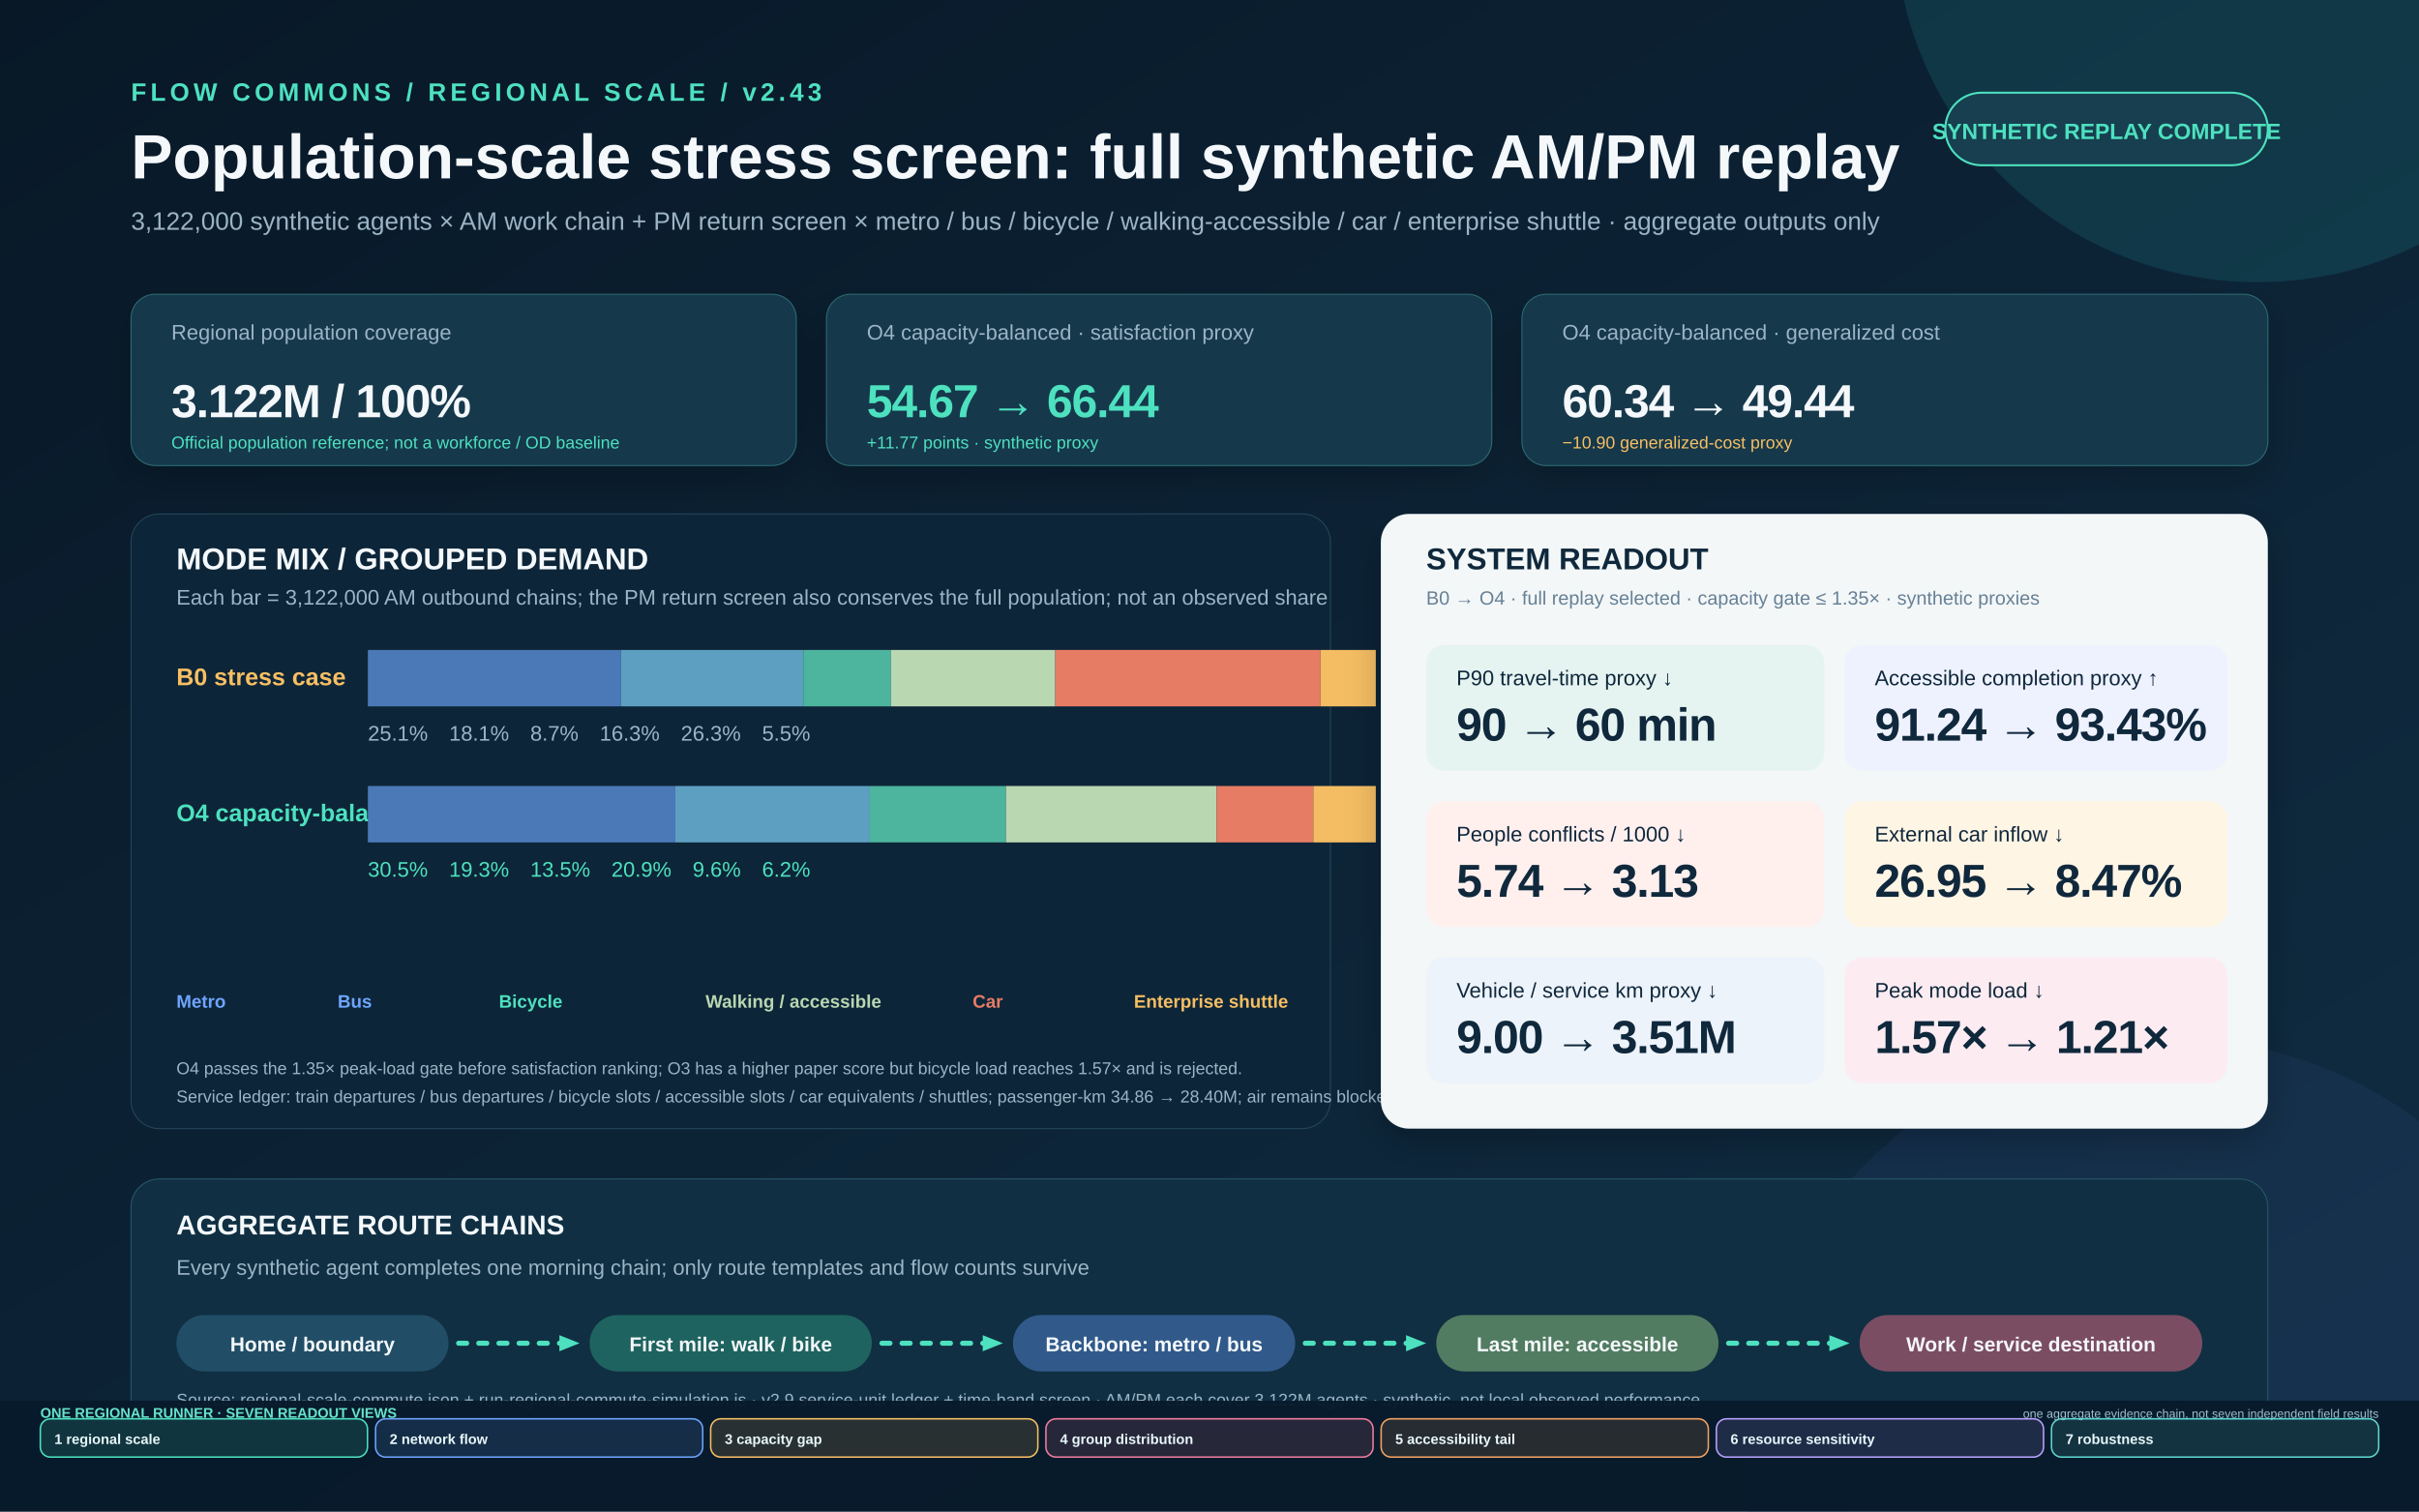
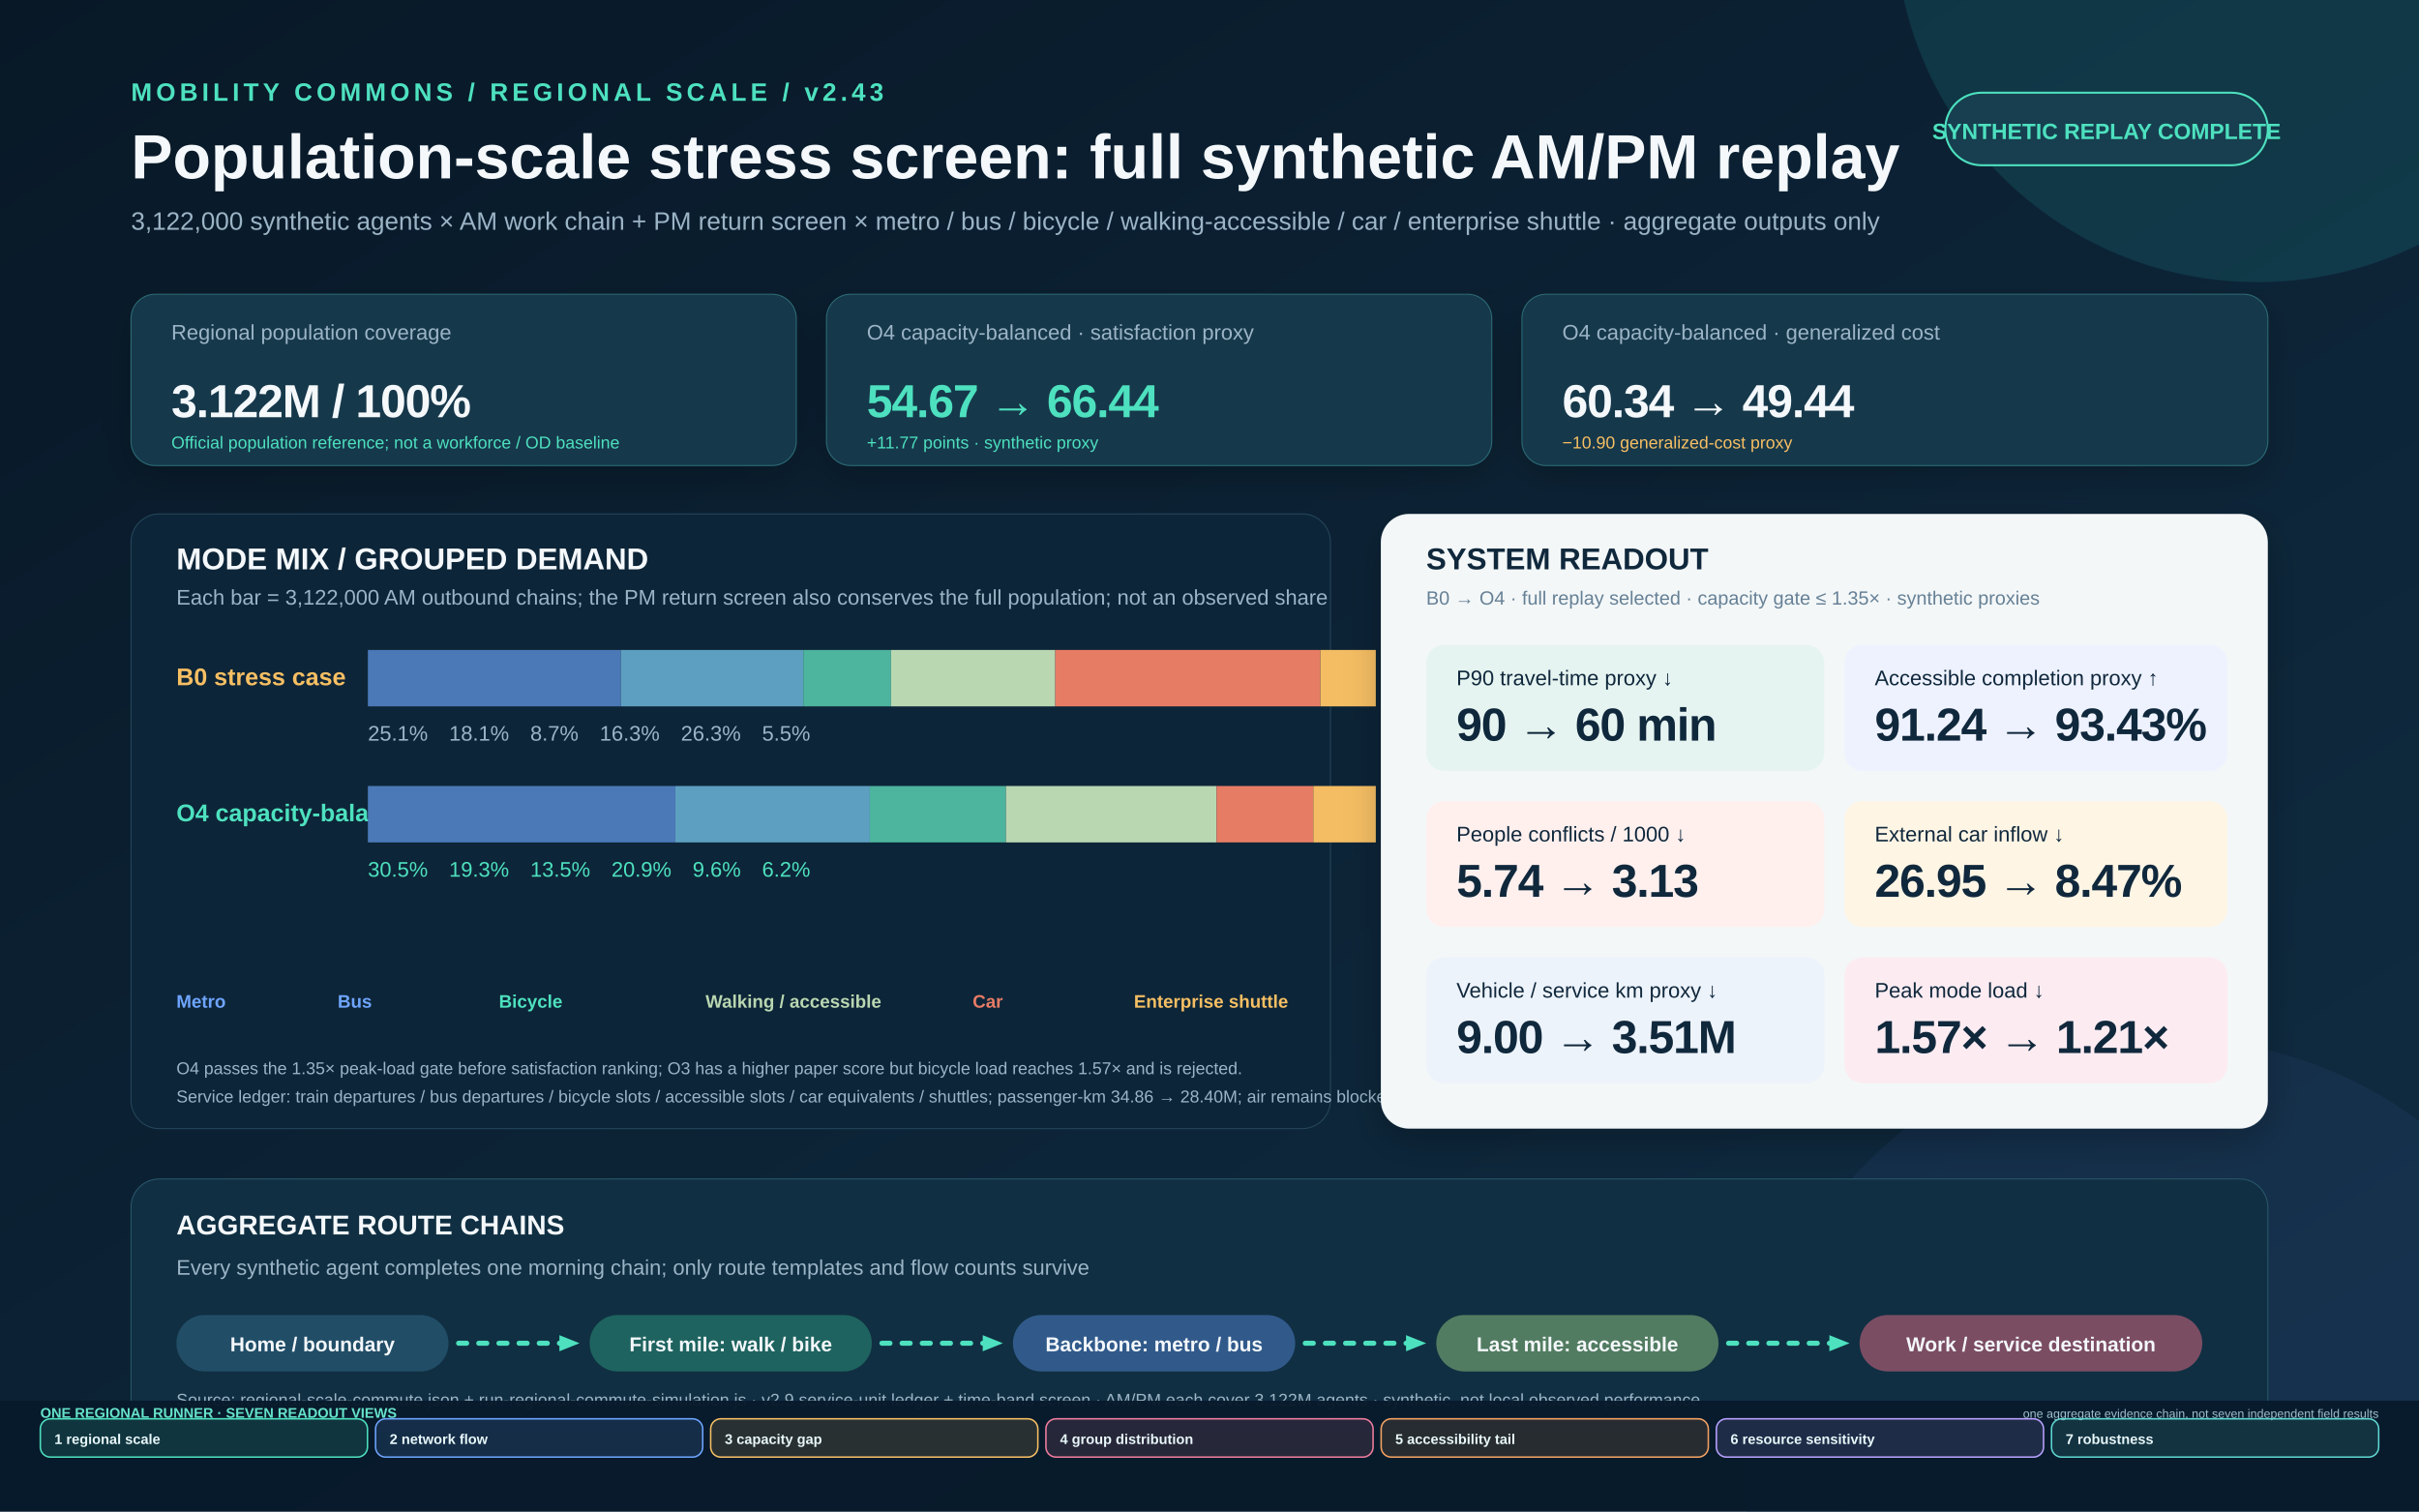
<svg xmlns="http://www.w3.org/2000/svg" width="2400" height="1500" viewBox="0 0 2400 1500" role="img" aria-labelledby="title desc">
  <defs>
    <linearGradient id="bg" x1="0" y1="0" x2="1" y2="1">
      <stop offset="0" stop-color="#081827" />
      <stop offset="1" stop-color="#102d43" />
    </linearGradient>
    <filter id="shadow" x="-10%" y="-10%" width="120%" height="130%">
      <feDropShadow dx="0" dy="12" stdDeviation="18" flood-color="#000" flood-opacity=".22" />
    </filter>
    <style>
      .sans{font-family:Arial,PingFang SC,Microsoft YaHei,sans-serif}.white{fill:#f4f8fb}.muted{fill:#9bb4c6}.teal{fill:#4de1bf}.amber{fill:#f7bf63}.pink{fill:#f07d9e}.blue{fill:#6ea5ff}.card{fill:#f3f7f8}.ink{fill:#10283c}.small{font-size:21px}.label{font-size:24px;font-weight:700}.value{font-size:46px;font-weight:800;letter-spacing:-1px}.tiny{font-size:17px}.mode{font-size:18px;font-weight:700}.arrow{fill:none;stroke:#4de1bf;stroke-width:5;stroke-linecap:round;stroke-dasharray:8 12}
    </style>
  </defs>
  <rect width="2400" height="1500" fill="url(#bg)" />
  <circle cx="2240" cy="-80" r="360" fill="#1a6f76" opacity=".28" />
  <circle cx="2150" cy="1450" r="420" fill="#294575" opacity=".22" />
-   <text x="130" y="100" class="sans teal" font-size="25" font-weight="800" letter-spacing="4">FLOW COMMONS / REGIONAL SCALE / v2.43</text>
+   <text x="130" y="100" class="sans teal" font-size="25" font-weight="800" letter-spacing="4">MOBILITY COMMONS / REGIONAL SCALE / v2.43</text>
  <text x="130" y="177" class="sans white" font-size="62" font-weight="800">Population-scale stress screen: full synthetic AM/PM replay</text>
  <text x="130" y="228" class="sans muted" font-size="25">3,122,000 synthetic agents × AM work chain + PM return screen × metro / bus / bicycle / walking-accessible / car / enterprise shuttle · aggregate outputs only</text>
  <rect x="1930" y="92" width="320" height="72" rx="36" fill="#173f50" stroke="#4de1bf" stroke-width="2" />
  <text x="2090" y="138" text-anchor="middle" class="sans teal" font-size="22" font-weight="800">SYNTHETIC REPLAY COMPLETE</text>
  <g filter="url(#shadow)">
    <rect x="130" y="292" width="660" height="170" rx="24" fill="#12384c" stroke="#2e6b73" />
    <rect x="820" y="292" width="660" height="170" rx="24" fill="#12384c" stroke="#2e6b73" />
    <rect x="1510" y="292" width="740" height="170" rx="24" fill="#12384c" stroke="#2e6b73" />
  </g>
  <text x="170" y="337" class="sans muted small">Regional population coverage</text>
  <text x="170" y="414" class="sans white value">3.122M / 100%</text>
  <text x="170" y="445" class="sans teal tiny">Official population reference; not a workforce / OD baseline</text>
  <text x="860" y="337" class="sans muted small">O4 capacity-balanced · satisfaction proxy</text>
  <text x="860" y="414" class="sans teal value">54.67 → 66.44</text>
  <text x="860" y="445" class="sans teal tiny">+11.77 points · synthetic proxy</text>
  <text x="1550" y="337" class="sans muted small">O4 capacity-balanced · generalized cost</text>
  <text x="1550" y="414" class="sans white value">60.34 → 49.44</text>
  <text x="1550" y="445" class="sans amber tiny">−10.90 generalized-cost proxy</text>
  <rect x="130" y="510" width="1190" height="610" rx="28" fill="#0d2538" stroke="#24465b" />
  <text x="175" y="565" class="sans white" font-size="30" font-weight="800">MODE MIX / GROUPED DEMAND</text>
  <text x="175" y="600" class="sans muted small">Each bar = 3,122,000 AM outbound chains; the PM return screen also conserves the full population; not an observed share</text>
  <text x="175" y="680" class="sans amber label">B0 stress case</text>
  <text x="175" y="815" class="sans teal label">O4 capacity-balanced</text>
  <g>
    <rect x="365" y="645" width="251" height="56" fill="#4b79b8" />
    <rect x="616" y="645" width="181" height="56" fill="#5d9fc1" />
    <rect x="797" y="645" width="87" height="56" fill="#4db49e" />
    <rect x="884" y="645" width="163" height="56" fill="#b9d7b1" />
    <rect x="1047" y="645" width="263" height="56" fill="#e77c65" />
    <rect x="1310" y="645" width="55" height="56" fill="#f4bd63" />
    <rect x="365" y="780" width="305" height="56" fill="#4b79b8" />
    <rect x="670" y="780" width="193" height="56" fill="#5d9fc1" />
    <rect x="863" y="780" width="135" height="56" fill="#4db49e" />
    <rect x="998" y="780" width="209" height="56" fill="#b9d7b1" />
    <rect x="1207" y="780" width="96" height="56" fill="#e77c65" />
    <rect x="1303" y="780" width="62" height="56" fill="#f4bd63" />
    <text x="365" y="735" class="sans muted small">25.1%　18.1%　8.7%　16.3%　26.3%　5.5%</text>
    <text x="365" y="870" class="sans teal small">30.5%　19.3%　13.5%　20.9%　9.6%　6.2%</text>
  </g>
  <g class="sans mode">
    <text x="175" y="1000" class="blue">Metro</text>
    <text x="335" y="1000" class="blue">Bus</text>
    <text x="495" y="1000" class="teal">Bicycle</text>
    <text x="700" y="1000" fill="#b9d7b1">Walking / accessible</text>
    <text x="965" y="1000" fill="#e77c65">Car</text>
    <text x="1125" y="1000" class="amber">Enterprise shuttle</text>
  </g>
  <text x="175" y="1066" class="sans muted tiny">O4 passes the 1.35× peak-load gate before satisfaction ranking; O3 has a higher paper score but bicycle load reaches 1.57× and is rejected.</text>
  <text x="175" y="1094" class="sans muted tiny">Service ledger: train departures / bus departures / bicycle slots / accessible slots / car equivalents / shuttles; passenger-km 34.86 → 28.40M; air remains blocked.</text>
  <rect x="1370" y="510" width="880" height="610" rx="28" fill="#f3f7f8" filter="url(#shadow)" />
  <text x="1415" y="565" class="sans ink" font-size="30" font-weight="800">SYSTEM READOUT</text>
  <text x="1415" y="600" class="sans" fill="#668095" font-size="19">B0 → O4 · full replay selected · capacity gate ≤ 1.35× · synthetic proxies</text>
  <g class="sans">
    <rect x="1415" y="640" width="395" height="125" rx="18" fill="#e6f4f1" />
    <text x="1445" y="680" class="ink small">P90 travel-time proxy ↓</text>
    <text x="1445" y="735" class="ink value">90 → 60 min</text>
    <rect x="1830" y="640" width="380" height="125" rx="18" fill="#eef2ff" />
    <text x="1860" y="680" class="ink small">Accessible completion proxy ↑</text>
    <text x="1860" y="735" class="ink value">91.24 → 93.43%</text>
    <rect x="1415" y="795" width="395" height="125" rx="18" fill="#fff0ee" />
    <text x="1445" y="835" class="ink small">People conflicts / 1000 ↓</text>
    <text x="1445" y="890" class="ink value">5.74 → 3.13</text>
    <rect x="1830" y="795" width="380" height="125" rx="18" fill="#fff5e5" />
    <text x="1860" y="835" class="ink small">External car inflow ↓</text>
    <text x="1860" y="890" class="ink value">26.95 → 8.47%</text>
    <rect x="1415" y="950" width="395" height="125" rx="18" fill="#edf3fb" />
    <text x="1445" y="990" class="ink small">Vehicle / service km proxy ↓</text>
    <text x="1445" y="1045" class="ink value">9.00 → 3.51M</text>
    <rect x="1830" y="950" width="380" height="125" rx="18" fill="#fcecf2" />
    <text x="1860" y="990" class="ink small">Peak mode load ↓</text>
    <text x="1860" y="1045" class="ink value">1.57× → 1.21×</text>
  </g>
  <rect x="130" y="1170" width="2120" height="250" rx="28" fill="#102f42" stroke="#28576a" />
  <text x="175" y="1225" class="sans white" font-size="27" font-weight="800">AGGREGATE ROUTE CHAINS</text>
  <text x="175" y="1265" class="sans muted small">Every synthetic agent completes one morning chain; only route templates and flow counts survive</text>
  <g class="sans" font-size="20" font-weight="700">
    <rect x="175" y="1305" width="270" height="56" rx="28" fill="#214d67" />
    <text x="310" y="1341" text-anchor="middle" class="white">Home / boundary</text>
    <path d="M455 1333 H555" class="arrow" />
    <polygon points="555,1325 575,1333 555,1341" fill="#4de1bf" />
    <rect x="585" y="1305" width="280" height="56" rx="28" fill="#1e635f" />
    <text x="725" y="1341" text-anchor="middle" class="white">First mile: walk / bike</text>
    <path d="M875 1333 H975" class="arrow" />
    <polygon points="975,1325 995,1333 975,1341" fill="#4de1bf" />
    <rect x="1005" y="1305" width="280" height="56" rx="28" fill="#315a8b" />
    <text x="1145" y="1341" text-anchor="middle" class="white">Backbone: metro / bus</text>
    <path d="M1295 1333 H1395" class="arrow" />
    <polygon points="1395,1325 1415,1333 1395,1341" fill="#4de1bf" />
    <rect x="1425" y="1305" width="280" height="56" rx="28" fill="#527c61" />
    <text x="1565" y="1341" text-anchor="middle" class="white">Last mile: accessible</text>
    <path d="M1715 1333 H1815" class="arrow" />
    <polygon points="1815,1325 1835,1333 1815,1341" fill="#4de1bf" />
    <rect x="1845" y="1305" width="340" height="56" rx="28" fill="#7b4d63" />
    <text x="2015" y="1341" text-anchor="middle" class="white">Work / service destination</text>
  </g>
  <text x="175" y="1395" class="sans muted tiny">Source: regional-scale-commute.json + run-regional-commute-simulation.js · v2.9 service-unit ledger + time-band screen · AM/PM each cover 3.122M agents · synthetic, not local observed performance</text>
  <g id="evidence-chain-ribbon">
    <rect x="0" y="1390" width="2400" height="110" fill="#071A2B" opacity=".96" />
    <text x="40" y="1407" font-family="Arial,sans-serif" font-size="14" font-weight="800" fill="#66E3CA">ONE REGIONAL RUNNER · SEVEN READOUT VIEWS</text>
    <text x="2360" y="1407" text-anchor="end" font-family="Arial,sans-serif" font-size="12" fill="#9FC0CF">one aggregate evidence chain, not seven independent field results</text>
    <rect x="40.0" y="1408" width="324.6" height="38" rx="10" fill="#4DE1BF22" stroke="#4DE1BF" stroke-width="1.5" />
    <text x="54.0" y="1433" font-family="Arial,sans-serif" font-size="14" font-weight="800" fill="#E8F8FA">1  regional scale</text>
    <rect x="372.6" y="1408" width="324.6" height="38" rx="10" fill="#6EA5FF22" stroke="#6EA5FF" stroke-width="1.5" />
    <text x="386.6" y="1433" font-family="Arial,sans-serif" font-size="14" font-weight="800" fill="#E8F8FA">2  network flow</text>
    <rect x="705.1" y="1408" width="324.6" height="38" rx="10" fill="#F7BF6322" stroke="#F7BF63" stroke-width="1.5" />
    <text x="719.1" y="1433" font-family="Arial,sans-serif" font-size="14" font-weight="800" fill="#E8F8FA">3  capacity gap</text>
    <rect x="1037.7" y="1408" width="324.6" height="38" rx="10" fill="#F07D9E22" stroke="#F07D9E" stroke-width="1.5" />
    <text x="1051.7" y="1433" font-family="Arial,sans-serif" font-size="14" font-weight="800" fill="#E8F8FA">4  group distribution</text>
    <rect x="1370.3" y="1408" width="324.6" height="38" rx="10" fill="#F4A26122" stroke="#F4A261" stroke-width="1.5" />
    <text x="1384.3" y="1433" font-family="Arial,sans-serif" font-size="14" font-weight="800" fill="#E8F8FA">5  accessibility tail</text>
    <rect x="1702.9" y="1408" width="324.6" height="38" rx="10" fill="#B8A1FF22" stroke="#B8A1FF" stroke-width="1.5" />
    <text x="1716.9" y="1433" font-family="Arial,sans-serif" font-size="14" font-weight="800" fill="#E8F8FA">6  resource sensitivity</text>
    <rect x="2035.4" y="1408" width="324.6" height="38" rx="10" fill="#5ED6D022" stroke="#5ED6D0" stroke-width="1.5" />
    <text x="2049.4" y="1433" font-family="Arial,sans-serif" font-size="14" font-weight="800" fill="#E8F8FA">7  robustness</text>
  </g>
</svg>
